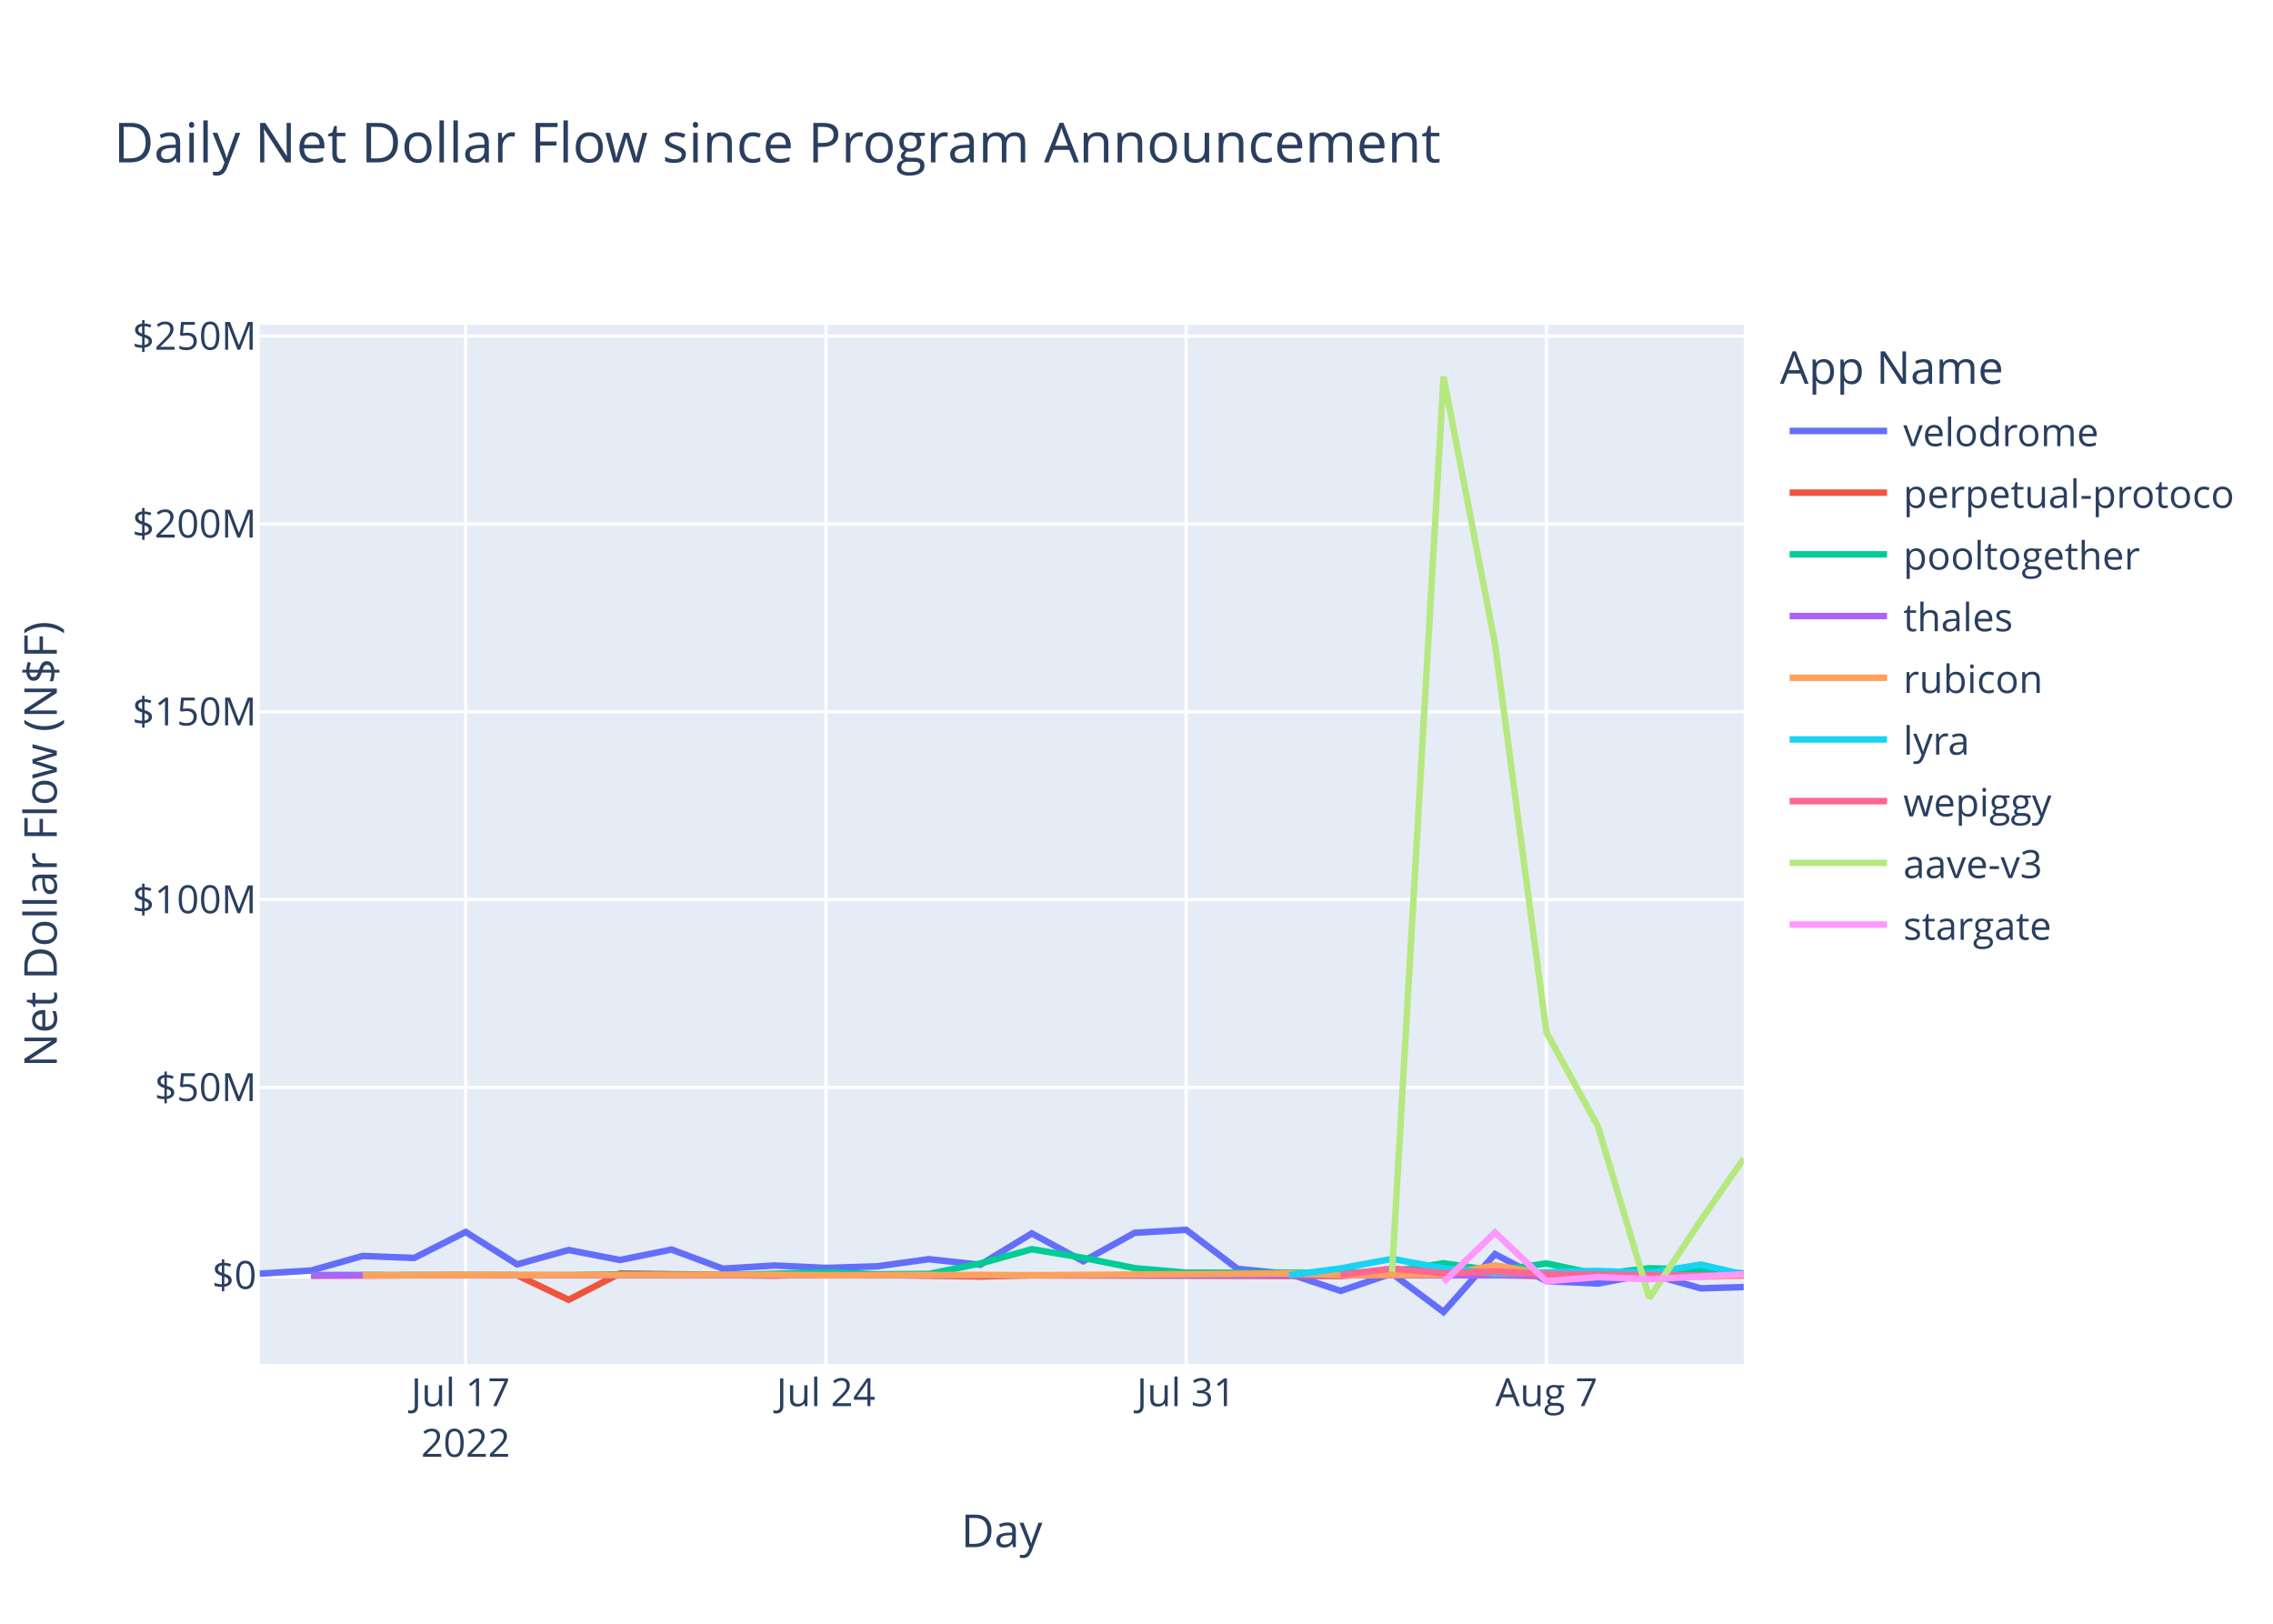
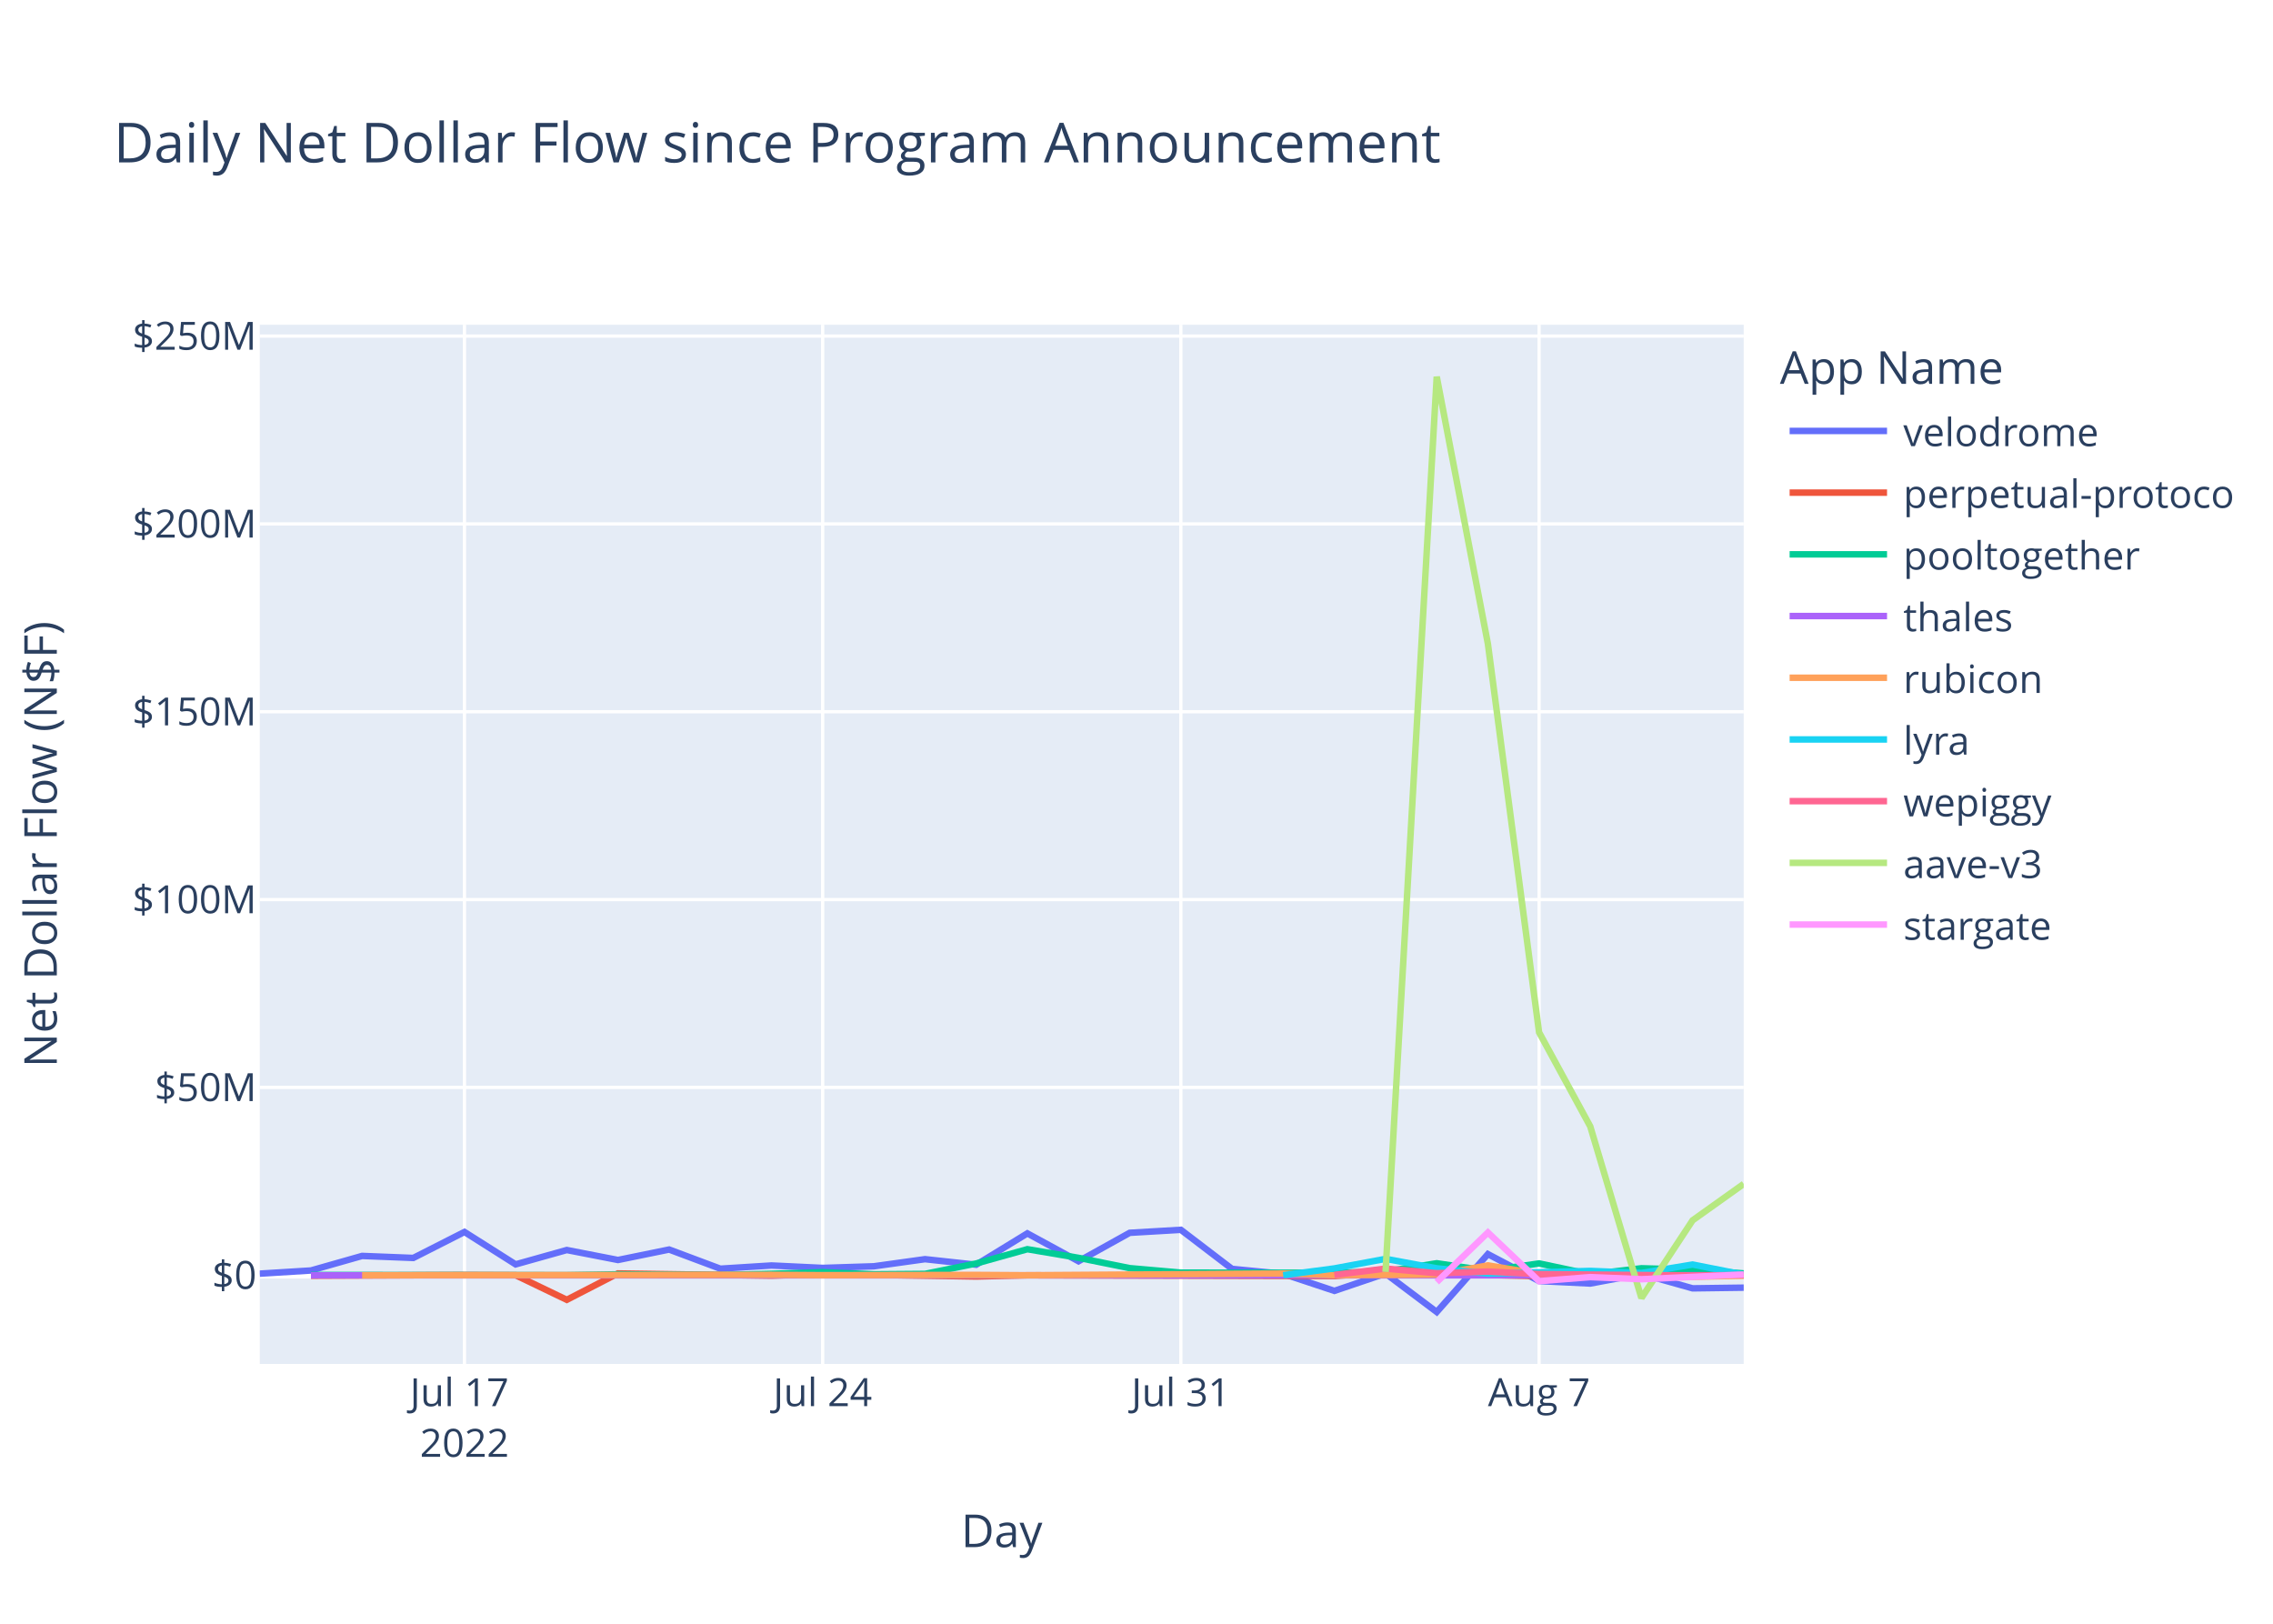
<svg xmlns="http://www.w3.org/2000/svg" class="main-svg" width="700" height="500" style="" viewBox="0 0 700 500">
  <rect x="0" y="0" width="700" height="500" style="fill: rgb(255, 255, 255); fill-opacity: 1;" />
-   <defs id="defs-8b2820">
+   <defs id="defs-b28157">
    <g class="clips">
-       <clipPath id="clip8b2820xyplot" class="plotclip">
+       <clipPath id="clipb28157xyplot" class="plotclip">
        <rect width="457" height="320" />
      </clipPath>
-       <clipPath class="axesclip" id="clip8b2820x">
+       <clipPath class="axesclip" id="clipb28157x">
        <rect x="80" y="0" width="457" height="500" />
      </clipPath>
-       <clipPath class="axesclip" id="clip8b2820y">
+       <clipPath class="axesclip" id="clipb28157y">
        <rect x="0" y="100" width="700" height="320" />
      </clipPath>
-       <clipPath class="axesclip" id="clip8b2820xy">
+       <clipPath class="axesclip" id="clipb28157xy">
        <rect x="80" y="100" width="457" height="320" />
      </clipPath>
    </g>
    <g class="gradients" />
    <g class="patterns" />
  </defs>
  <g class="bglayer">
    <rect class="bg" x="80" y="100" width="457" height="320" style="fill: rgb(229, 236, 246); fill-opacity: 1; stroke-width: 0;" />
  </g>
  <g class="layer-below">
    <g class="imagelayer" />
    <g class="shapelayer" />
  </g>
  <g class="cartesianlayer">
    <g class="subplot xy">
      <g class="layer-subplot">
        <g class="shapelayer" />
        <g class="imagelayer" />
      </g>
      <g class="minor-gridlayer">
        <g class="x" />
        <g class="y" />
      </g>
      <g class="gridlayer">
        <g class="x">
-           <path class="xgrid crisp" transform="translate(143.4,0)" d="M0,100v320" style="stroke: rgb(255, 255, 255); stroke-opacity: 1; stroke-width: 1px;" />
-           <path class="xgrid crisp" transform="translate(254.35,0)" d="M0,100v320" style="stroke: rgb(255, 255, 255); stroke-opacity: 1; stroke-width: 1px;" />
-           <path class="xgrid crisp" transform="translate(365.3,0)" d="M0,100v320" style="stroke: rgb(255, 255, 255); stroke-opacity: 1; stroke-width: 1px;" />
-           <path class="xgrid crisp" transform="translate(476.25,0)" d="M0,100v320" style="stroke: rgb(255, 255, 255); stroke-opacity: 1; stroke-width: 1px;" />
+           <path class="xgrid crisp" transform="translate(143.04,0)" d="M0,100v320" style="stroke: rgb(255, 255, 255); stroke-opacity: 1; stroke-width: 1px;" />
+           <path class="xgrid crisp" transform="translate(253.35,0)" d="M0,100v320" style="stroke: rgb(255, 255, 255); stroke-opacity: 1; stroke-width: 1px;" />
+           <path class="xgrid crisp" transform="translate(363.66,0)" d="M0,100v320" style="stroke: rgb(255, 255, 255); stroke-opacity: 1; stroke-width: 1px;" />
+           <path class="xgrid crisp" transform="translate(473.98,0)" d="M0,100v320" style="stroke: rgb(255, 255, 255); stroke-opacity: 1; stroke-width: 1px;" />
        </g>
        <g class="y">
          <path class="ygrid crisp" transform="translate(0,334.85)" d="M80,0h457" style="stroke: rgb(255, 255, 255); stroke-opacity: 1; stroke-width: 1px;" />
          <path class="ygrid crisp" transform="translate(0,277.01)" d="M80,0h457" style="stroke: rgb(255, 255, 255); stroke-opacity: 1; stroke-width: 1px;" />
          <path class="ygrid crisp" transform="translate(0,219.17)" d="M80,0h457" style="stroke: rgb(255, 255, 255); stroke-opacity: 1; stroke-width: 1px;" />
          <path class="ygrid crisp" transform="translate(0,161.33)" d="M80,0h457" style="stroke: rgb(255, 255, 255); stroke-opacity: 1; stroke-width: 1px;" />
          <path class="ygrid crisp" transform="translate(0,103.49)" d="M80,0h457" style="stroke: rgb(255, 255, 255); stroke-opacity: 1; stroke-width: 1px;" />
        </g>
      </g>
      <g class="zerolinelayer">
        <path class="yzl zl crisp" transform="translate(0,392.69)" d="M80,0h457" style="stroke: rgb(255, 255, 255); stroke-opacity: 1; stroke-width: 2px;" />
      </g>
      <path class="xlines-below" />
      <path class="ylines-below" />
      <g class="overlines-below" />
      <g class="xaxislayer-below" />
      <g class="yaxislayer-below" />
      <g class="overaxes-below" />
-       <g class="plot" transform="translate(80,100)" clip-path="url(#clip8b2820xyplot)">
+       <g class="plot" transform="translate(80,100)" clip-path="url(#clipb28157xyplot)">
        <g class="scatterlayer mlayer">
-           <g class="trace scatter trace086915" style="stroke-miterlimit: 2; opacity: 1;">
-             <g class="fills" />
-             <g class="errorbars" />
-             <g class="lines">
-               <path class="js-line" d="M0,292.2L15.85,291.22L31.7,286.74L47.55,287.36L63.4,279.36L79.25,289.34L95.1,284.92L110.95,287.99L126.8,284.77L142.65,290.67L158.5,289.68L174.35,290.43L190.2,289.93L206.05,287.74L221.9,289.45L237.75,279.8L253.6,288.38L269.45,279.62L285.3,278.7L301.15,290.73L317,292.25L332.85,297.5L348.7,292.16L364.55,304L380.4,286.18L396.25,294.47L412.1,295.24L427.95,292.28L443.8,296.72L457,296.33" style="vector-effect: non-scaling-stroke; fill: none; stroke: rgb(99, 110, 250); stroke-opacity: 1; stroke-width: 2px; opacity: 1;" />
-             </g>
-             <g class="points" />
-             <g class="text" />
-           </g>
-           <g class="trace scatter trace178083" style="stroke-miterlimit: 2; opacity: 1;">
-             <g class="fills" />
-             <g class="errorbars" />
-             <g class="lines">
-               <path class="js-line" d="M15.85,292.83L63.4,292.62L79.25,292.68L95.1,300.25L110.95,292.13L158.5,292.82L174.35,292.31L221.9,293.08L237.75,292.7L332.85,292.93L348.7,291.84L396.25,292.98L412.1,292.95L427.95,292.44L443.8,292.86L457,292.62" style="vector-effect: non-scaling-stroke; fill: none; stroke: rgb(239, 85, 59); stroke-opacity: 1; stroke-width: 2px; opacity: 1;" />
-             </g>
-             <g class="points" />
-             <g class="text" />
-           </g>
-           <g class="trace scatter tracee48963" style="stroke-miterlimit: 2; opacity: 1;">
-             <g class="fills" />
-             <g class="errorbars" />
-             <g class="lines">
-               <path class="js-line" d="M15.85,292.6L95.1,292.66L110.95,292.4L142.65,292.62L158.5,292.25L174.35,291.74L190.2,292.39L206.05,292.27L221.9,289.07L237.75,284.67L253.6,287.33L269.45,290.5L285.3,291.88L332.85,291.93L348.7,291.52L364.55,289L380.4,291.32L396.25,289.05L412.1,292.38L427.95,290.54L443.8,290.98L457,292.13" style="vector-effect: non-scaling-stroke; fill: none; stroke: rgb(0, 204, 150); stroke-opacity: 1; stroke-width: 2px; opacity: 1;" />
-             </g>
-             <g class="points" />
-             <g class="text" />
-           </g>
-           <g class="trace scatter trace298780" style="stroke-miterlimit: 2; opacity: 1;">
-             <g class="fills" />
-             <g class="errorbars" />
-             <g class="lines">
-               <path class="js-line" d="M15.85,292.71L412.1,292.71L427.95,292.7L457,292.65" style="vector-effect: non-scaling-stroke; fill: none; stroke: rgb(171, 99, 250); stroke-opacity: 1; stroke-width: 2px; opacity: 1;" />
-             </g>
-             <g class="points" />
-             <g class="text" />
-           </g>
-           <g class="trace scatter tracefeb644" style="stroke-miterlimit: 2; opacity: 1;">
-             <g class="fills" />
-             <g class="errorbars" />
-             <g class="lines">
-               <path class="js-line" d="M31.7,292.69L158.5,292.56L174.35,292.67L221.9,292.59L237.75,292.69L317,292.16L332.85,292.66L364.55,292.49L380.4,289.65L396.25,292.28L412.1,291.67L443.8,293.16L457,292.83" style="vector-effect: non-scaling-stroke; fill: none; stroke: rgb(255, 161, 90); stroke-opacity: 1; stroke-width: 2px; opacity: 1;" />
-             </g>
-             <g class="points" />
-             <g class="text" />
-           </g>
-           <g class="trace scatter trace8504ca" style="stroke-miterlimit: 2; opacity: 1;">
-             <g class="fills" />
-             <g class="errorbars" />
-             <g class="lines">
-               <path class="js-line" d="M317,292.67L332.85,290.58L348.7,287.64L364.55,290.55L380.4,292.19L412.1,291.35L427.95,291.99L443.8,289.39L457,292.46" style="vector-effect: non-scaling-stroke; fill: none; stroke: rgb(25, 211, 243); stroke-opacity: 1; stroke-width: 2px; opacity: 1;" />
-             </g>
-             <g class="points" />
-             <g class="text" />
-           </g>
-           <g class="trace scatter trace1f35ee" style="stroke-miterlimit: 2; opacity: 1;">
-             <g class="fills" />
-             <g class="errorbars" />
-             <g class="lines">
-               <path class="js-line" d="M332.85,292.6L348.7,290.63L364.55,292.06L380.4,291.56L396.25,292.33L443.8,292.76L457,292.63" style="vector-effect: non-scaling-stroke; fill: none; stroke: rgb(255, 102, 146); stroke-opacity: 1; stroke-width: 2px; opacity: 1;" />
-             </g>
-             <g class="points" />
-             <g class="text" />
-           </g>
-           <g class="trace scatter tracee848d4" style="stroke-miterlimit: 2; opacity: 1;">
-             <g class="fills" />
-             <g class="errorbars" />
-             <g class="lines">
-               <path class="js-line" d="M348.7,291.65L364.55,16L380.4,98.27L396.25,217.89L412.1,246.86L427.95,299.7L443.8,275.78L457,256.79" style="vector-effect: non-scaling-stroke; fill: none; stroke: rgb(182, 232, 128); stroke-opacity: 1; stroke-width: 2px; opacity: 1;" />
-             </g>
-             <g class="points" />
-             <g class="text" />
-           </g>
-           <g class="trace scatter trace484a32" style="stroke-miterlimit: 2; opacity: 1;">
-             <g class="fills" />
-             <g class="errorbars" />
-             <g class="lines">
-               <path class="js-line" d="M364.55,294.8L380.4,279.53L396.25,294.51L412.1,293.26L427.95,293.91L457,292.39" style="vector-effect: non-scaling-stroke; fill: none; stroke: rgb(255, 151, 255); stroke-opacity: 1; stroke-width: 2px; opacity: 1;" />
+           <g class="trace scatter trace7389d5" style="stroke-miterlimit: 2; opacity: 1;">
+             <g class="fills" />
+             <g class="errorbars" />
+             <g class="lines">
+               <path class="js-line" d="M0,292.2L15.76,291.22L31.52,286.74L47.28,287.36L63.04,279.36L78.8,289.34L94.55,284.92L110.31,287.99L126.07,284.77L141.83,290.67L157.59,289.68L173.35,290.43L189.11,289.93L204.87,287.74L220.63,289.45L236.39,279.8L252.15,288.38L267.91,279.62L283.66,278.7L299.42,290.73L315.18,292.25L330.94,297.5L346.7,292.16L362.46,304L378.22,286.18L393.98,294.47L409.74,295.24L425.5,292.28L441.26,296.72L457,296.51" style="vector-effect: non-scaling-stroke; fill: none; stroke: rgb(99, 110, 250); stroke-opacity: 1; stroke-width: 2px; opacity: 1;" />
+             </g>
+             <g class="points" />
+             <g class="text" />
+           </g>
+           <g class="trace scatter traced1f828" style="stroke-miterlimit: 2; opacity: 1;">
+             <g class="fills" />
+             <g class="errorbars" />
+             <g class="lines">
+               <path class="js-line" d="M15.76,292.83L63.04,292.62L78.8,292.68L94.55,300.25L110.31,292.13L157.59,292.82L173.35,292.31L220.63,293.08L236.39,292.7L330.94,292.93L346.7,291.84L393.98,292.98L409.74,292.95L425.5,292.44L441.26,292.86L457,292.62" style="vector-effect: non-scaling-stroke; fill: none; stroke: rgb(239, 85, 59); stroke-opacity: 1; stroke-width: 2px; opacity: 1;" />
+             </g>
+             <g class="points" />
+             <g class="text" />
+           </g>
+           <g class="trace scatter trace0dffc5" style="stroke-miterlimit: 2; opacity: 1;">
+             <g class="fills" />
+             <g class="errorbars" />
+             <g class="lines">
+               <path class="js-line" d="M15.76,292.6L94.55,292.66L110.31,292.4L141.83,292.62L157.59,292.25L173.35,291.74L189.11,292.39L204.87,292.27L220.63,289.07L236.39,284.67L252.15,287.33L267.91,290.5L283.66,291.88L330.94,291.93L346.7,291.52L362.46,289L378.22,291.32L393.98,289.05L409.74,292.38L425.5,290.54L441.26,290.98L457,292.12" style="vector-effect: non-scaling-stroke; fill: none; stroke: rgb(0, 204, 150); stroke-opacity: 1; stroke-width: 2px; opacity: 1;" />
+             </g>
+             <g class="points" />
+             <g class="text" />
+           </g>
+           <g class="trace scatter traced1cec6" style="stroke-miterlimit: 2; opacity: 1;">
+             <g class="fills" />
+             <g class="errorbars" />
+             <g class="lines">
+               <path class="js-line" d="M15.76,292.71L409.74,292.71L425.5,292.7L457,292.66" style="vector-effect: non-scaling-stroke; fill: none; stroke: rgb(171, 99, 250); stroke-opacity: 1; stroke-width: 2px; opacity: 1;" />
+             </g>
+             <g class="points" />
+             <g class="text" />
+           </g>
+           <g class="trace scatter traceedd47a" style="stroke-miterlimit: 2; opacity: 1;">
+             <g class="fills" />
+             <g class="errorbars" />
+             <g class="lines">
+               <path class="js-line" d="M31.52,292.69L157.59,292.56L173.35,292.67L220.63,292.59L236.39,292.69L315.18,292.16L330.94,292.66L362.46,292.49L378.22,289.65L393.98,292.28L409.74,291.67L441.26,293.16L457,292.84" style="vector-effect: non-scaling-stroke; fill: none; stroke: rgb(255, 161, 90); stroke-opacity: 1; stroke-width: 2px; opacity: 1;" />
+             </g>
+             <g class="points" />
+             <g class="text" />
+           </g>
+           <g class="trace scatter trace7b94b1" style="stroke-miterlimit: 2; opacity: 1;">
+             <g class="fills" />
+             <g class="errorbars" />
+             <g class="lines">
+               <path class="js-line" d="M315.18,292.67L330.94,290.58L346.7,287.64L362.46,290.55L378.22,292.19L409.74,291.35L425.5,291.99L441.26,289.39L457,292.51" style="vector-effect: non-scaling-stroke; fill: none; stroke: rgb(25, 211, 243); stroke-opacity: 1; stroke-width: 2px; opacity: 1;" />
+             </g>
+             <g class="points" />
+             <g class="text" />
+           </g>
+           <g class="trace scatter traceaccb3c" style="stroke-miterlimit: 2; opacity: 1;">
+             <g class="fills" />
+             <g class="errorbars" />
+             <g class="lines">
+               <path class="js-line" d="M330.94,292.6L346.7,290.63L362.46,292.06L378.22,291.56L393.98,292.33L441.26,292.76L457,292.62" style="vector-effect: non-scaling-stroke; fill: none; stroke: rgb(255, 102, 146); stroke-opacity: 1; stroke-width: 2px; opacity: 1;" />
+             </g>
+             <g class="points" />
+             <g class="text" />
+           </g>
+           <g class="trace scatter trace72f655" style="stroke-miterlimit: 2; opacity: 1;">
+             <g class="fills" />
+             <g class="errorbars" />
+             <g class="lines">
+               <path class="js-line" d="M346.7,291.65L362.46,16L378.22,98.27L393.98,217.89L409.74,246.86L425.5,299.7L441.26,275.78L457,264.56" style="vector-effect: non-scaling-stroke; fill: none; stroke: rgb(182, 232, 128); stroke-opacity: 1; stroke-width: 2px; opacity: 1;" />
+             </g>
+             <g class="points" />
+             <g class="text" />
+           </g>
+           <g class="trace scatter trace1f740c" style="stroke-miterlimit: 2; opacity: 1;">
+             <g class="fills" />
+             <g class="errorbars" />
+             <g class="lines">
+               <path class="js-line" d="M362.46,294.8L378.22,279.53L393.98,294.51L409.74,293.26L425.5,293.91L457,292.46" style="vector-effect: non-scaling-stroke; fill: none; stroke: rgb(255, 151, 255); stroke-opacity: 1; stroke-width: 2px; opacity: 1;" />
            </g>
            <g class="points" />
            <g class="text" />
          </g>
        </g>
      </g>
      <g class="overplot" />
      <path class="xlines-above crisp" d="M0,0" style="fill: none;" />
      <path class="ylines-above crisp" d="M0,0" style="fill: none;" />
      <g class="overlines-above" />
      <g class="xaxislayer-above">
        <g class="xtick">
-           <text text-anchor="middle" x="0" y="433" transform="translate(143.4,0)" style="font-family: 'Open Sans', verdana, arial, sans-serif; font-size: 12px; fill: rgb(42, 63, 95); fill-opacity: 1; white-space: pre; opacity: 1;">
+           <text text-anchor="middle" x="0" y="433" transform="translate(143.04,0)" style="font-family: 'Open Sans', verdana, arial, sans-serif; font-size: 12px; fill: rgb(42, 63, 95); fill-opacity: 1; white-space: pre; opacity: 1;">
            <tspan class="line" dy="0em" x="0" y="433">Jul 17</tspan>
            <tspan class="line" dy="1.3em" x="0" y="433">2022</tspan>
          </text>
        </g>
        <g class="xtick">
-           <text text-anchor="middle" x="0" y="433" style="font-family: 'Open Sans', verdana, arial, sans-serif; font-size: 12px; fill: rgb(42, 63, 95); fill-opacity: 1; white-space: pre; opacity: 1;" transform="translate(254.35,0)">Jul 24</text>
+           <text text-anchor="middle" x="0" y="433" style="font-family: 'Open Sans', verdana, arial, sans-serif; font-size: 12px; fill: rgb(42, 63, 95); fill-opacity: 1; white-space: pre; opacity: 1;" transform="translate(253.35,0)">Jul 24</text>
        </g>
        <g class="xtick">
-           <text text-anchor="middle" x="0" y="433" style="font-family: 'Open Sans', verdana, arial, sans-serif; font-size: 12px; fill: rgb(42, 63, 95); fill-opacity: 1; white-space: pre; opacity: 1;" transform="translate(365.3,0)">Jul 31</text>
+           <text text-anchor="middle" x="0" y="433" style="font-family: 'Open Sans', verdana, arial, sans-serif; font-size: 12px; fill: rgb(42, 63, 95); fill-opacity: 1; white-space: pre; opacity: 1;" transform="translate(363.66,0)">Jul 31</text>
        </g>
        <g class="xtick">
-           <text text-anchor="middle" x="0" y="433" style="font-family: 'Open Sans', verdana, arial, sans-serif; font-size: 12px; fill: rgb(42, 63, 95); fill-opacity: 1; white-space: pre; opacity: 1;" transform="translate(476.25,0)">Aug 7</text>
+           <text text-anchor="middle" x="0" y="433" style="font-family: 'Open Sans', verdana, arial, sans-serif; font-size: 12px; fill: rgb(42, 63, 95); fill-opacity: 1; white-space: pre; opacity: 1;" transform="translate(473.98,0)">Aug 7</text>
        </g>
      </g>
      <g class="yaxislayer-above">
        <g class="ytick">
          <text text-anchor="end" x="79" y="4.2" transform="translate(0,392.69)" style="font-family: 'Open Sans', verdana, arial, sans-serif; font-size: 12px; fill: rgb(42, 63, 95); fill-opacity: 1; white-space: pre; opacity: 1;">$0</text>
        </g>
        <g class="ytick">
          <text text-anchor="end" x="79" y="4.2" style="font-family: 'Open Sans', verdana, arial, sans-serif; font-size: 12px; fill: rgb(42, 63, 95); fill-opacity: 1; white-space: pre; opacity: 1;" transform="translate(0,334.85)">$50M</text>
        </g>
        <g class="ytick">
          <text text-anchor="end" x="79" y="4.2" style="font-family: 'Open Sans', verdana, arial, sans-serif; font-size: 12px; fill: rgb(42, 63, 95); fill-opacity: 1; white-space: pre; opacity: 1;" transform="translate(0,277.01)">$100M</text>
        </g>
        <g class="ytick">
          <text text-anchor="end" x="79" y="4.2" style="font-family: 'Open Sans', verdana, arial, sans-serif; font-size: 12px; fill: rgb(42, 63, 95); fill-opacity: 1; white-space: pre; opacity: 1;" transform="translate(0,219.17)">$150M</text>
        </g>
        <g class="ytick">
          <text text-anchor="end" x="79" y="4.2" style="font-family: 'Open Sans', verdana, arial, sans-serif; font-size: 12px; fill: rgb(42, 63, 95); fill-opacity: 1; white-space: pre; opacity: 1;" transform="translate(0,161.33)">$200M</text>
        </g>
        <g class="ytick">
          <text text-anchor="end" x="79" y="4.2" style="font-family: 'Open Sans', verdana, arial, sans-serif; font-size: 12px; fill: rgb(42, 63, 95); fill-opacity: 1; white-space: pre; opacity: 1;" transform="translate(0,103.49)">$250M</text>
        </g>
      </g>
      <g class="overaxes-above" />
    </g>
  </g>
  <g class="polarlayer" />
  <g class="smithlayer" />
  <g class="ternarylayer" />
  <g class="geolayer" />
  <g class="funnelarealayer" />
  <g class="pielayer" />
  <g class="iciclelayer" />
  <g class="treemaplayer" />
  <g class="sunburstlayer" />
  <g class="glimages" />
-   <defs id="topdefs-8b2820">
+   <defs id="topdefs-b28157">
    <g class="clips" />
-     <clipPath id="legend8b2820">
+     <clipPath id="legendb28157">
      <rect width="142" height="200" x="0" y="0" />
    </clipPath>
  </defs>
  <g class="layer-above">
    <g class="imagelayer" />
    <g class="shapelayer" />
  </g>
  <g class="infolayer">
    <g class="legend" pointer-events="all" transform="translate(546.14,100)">
      <rect class="bg" shape-rendering="crispEdges" style="stroke: rgb(68, 68, 68); stroke-opacity: 1; fill: rgb(255, 255, 255); fill-opacity: 1; stroke-width: 0px;" width="142" height="200" x="0" y="0" />
-       <g class="scrollbox" transform="" clip-path="url(#legend8b2820)">
+       <g class="scrollbox" transform="" clip-path="url(#legendb28157)">
        <text class="legendtitletext" text-anchor="start" x="2" y="18.2" style="font-family: 'Open Sans', verdana, arial, sans-serif; font-size: 14px; fill: rgb(42, 63, 95); fill-opacity: 1; white-space: pre;">App Name</text>
        <g class="groups" transform="">
          <g class="traces" transform="translate(0,32.7)" style="opacity: 1;">
            <text class="legendtext" text-anchor="start" x="40" y="4.68" style="font-family: 'Open Sans', verdana, arial, sans-serif; font-size: 12px; fill: rgb(42, 63, 95); fill-opacity: 1; white-space: pre;">velodrome</text>
            <g class="layers" style="opacity: 1;">
              <g class="legendfill" />
              <g class="legendlines">
                <path class="js-line" d="M5,0h30" style="fill: none; stroke: rgb(99, 110, 250); stroke-opacity: 1; stroke-width: 2px;" />
              </g>
              <g class="legendsymbols">
                <g class="legendpoints" />
              </g>
            </g>
            <rect class="legendtoggle" x="0" y="-9.5" width="136.734" height="19" style="fill: rgb(0, 0, 0); fill-opacity: 0;" />
          </g>
        </g>
        <g class="groups" transform="">
          <g class="traces" transform="translate(0,51.7)" style="opacity: 1;">
            <text class="legendtext" text-anchor="start" x="40" y="4.68" style="font-family: 'Open Sans', verdana, arial, sans-serif; font-size: 12px; fill: rgb(42, 63, 95); fill-opacity: 1; white-space: pre;">perpetual-protocol</text>
            <g class="layers" style="opacity: 1;">
              <g class="legendfill" />
              <g class="legendlines">
                <path class="js-line" d="M5,0h30" style="fill: none; stroke: rgb(239, 85, 59); stroke-opacity: 1; stroke-width: 2px;" />
              </g>
              <g class="legendsymbols">
                <g class="legendpoints" />
              </g>
            </g>
            <rect class="legendtoggle" x="0" y="-9.5" width="136.734" height="19" style="fill: rgb(0, 0, 0); fill-opacity: 0;" />
          </g>
        </g>
        <g class="groups" transform="">
          <g class="traces" transform="translate(0,70.7)" style="opacity: 1;">
            <text class="legendtext" text-anchor="start" x="40" y="4.68" style="font-family: 'Open Sans', verdana, arial, sans-serif; font-size: 12px; fill: rgb(42, 63, 95); fill-opacity: 1; white-space: pre;">pooltogether</text>
            <g class="layers" style="opacity: 1;">
              <g class="legendfill" />
              <g class="legendlines">
                <path class="js-line" d="M5,0h30" style="fill: none; stroke: rgb(0, 204, 150); stroke-opacity: 1; stroke-width: 2px;" />
              </g>
              <g class="legendsymbols">
                <g class="legendpoints" />
              </g>
            </g>
            <rect class="legendtoggle" x="0" y="-9.5" width="136.734" height="19" style="fill: rgb(0, 0, 0); fill-opacity: 0;" />
          </g>
        </g>
        <g class="groups" transform="">
          <g class="traces" transform="translate(0,89.7)" style="opacity: 1;">
            <text class="legendtext" text-anchor="start" x="40" y="4.68" style="font-family: 'Open Sans', verdana, arial, sans-serif; font-size: 12px; fill: rgb(42, 63, 95); fill-opacity: 1; white-space: pre;">thales</text>
            <g class="layers" style="opacity: 1;">
              <g class="legendfill" />
              <g class="legendlines">
                <path class="js-line" d="M5,0h30" style="fill: none; stroke: rgb(171, 99, 250); stroke-opacity: 1; stroke-width: 2px;" />
              </g>
              <g class="legendsymbols">
                <g class="legendpoints" />
              </g>
            </g>
            <rect class="legendtoggle" x="0" y="-9.5" width="136.734" height="19" style="fill: rgb(0, 0, 0); fill-opacity: 0;" />
          </g>
        </g>
        <g class="groups" transform="">
          <g class="traces" transform="translate(0,108.7)" style="opacity: 1;">
            <text class="legendtext" text-anchor="start" x="40" y="4.68" style="font-family: 'Open Sans', verdana, arial, sans-serif; font-size: 12px; fill: rgb(42, 63, 95); fill-opacity: 1; white-space: pre;">rubicon</text>
            <g class="layers" style="opacity: 1;">
              <g class="legendfill" />
              <g class="legendlines">
                <path class="js-line" d="M5,0h30" style="fill: none; stroke: rgb(255, 161, 90); stroke-opacity: 1; stroke-width: 2px;" />
              </g>
              <g class="legendsymbols">
                <g class="legendpoints" />
              </g>
            </g>
            <rect class="legendtoggle" x="0" y="-9.5" width="136.734" height="19" style="fill: rgb(0, 0, 0); fill-opacity: 0;" />
          </g>
        </g>
        <g class="groups" transform="">
          <g class="traces" transform="translate(0,127.7)" style="opacity: 1;">
            <text class="legendtext" text-anchor="start" x="40" y="4.68" style="font-family: 'Open Sans', verdana, arial, sans-serif; font-size: 12px; fill: rgb(42, 63, 95); fill-opacity: 1; white-space: pre;">lyra</text>
            <g class="layers" style="opacity: 1;">
              <g class="legendfill" />
              <g class="legendlines">
                <path class="js-line" d="M5,0h30" style="fill: none; stroke: rgb(25, 211, 243); stroke-opacity: 1; stroke-width: 2px;" />
              </g>
              <g class="legendsymbols">
                <g class="legendpoints" />
              </g>
            </g>
            <rect class="legendtoggle" x="0" y="-9.5" width="136.734" height="19" style="fill: rgb(0, 0, 0); fill-opacity: 0;" />
          </g>
        </g>
        <g class="groups" transform="">
          <g class="traces" transform="translate(0,146.7)" style="opacity: 1;">
            <text class="legendtext" text-anchor="start" x="40" y="4.68" style="font-family: 'Open Sans', verdana, arial, sans-serif; font-size: 12px; fill: rgb(42, 63, 95); fill-opacity: 1; white-space: pre;">wepiggy</text>
            <g class="layers" style="opacity: 1;">
              <g class="legendfill" />
              <g class="legendlines">
                <path class="js-line" d="M5,0h30" style="fill: none; stroke: rgb(255, 102, 146); stroke-opacity: 1; stroke-width: 2px;" />
              </g>
              <g class="legendsymbols">
                <g class="legendpoints" />
              </g>
            </g>
            <rect class="legendtoggle" x="0" y="-9.5" width="136.734" height="19" style="fill: rgb(0, 0, 0); fill-opacity: 0;" />
          </g>
        </g>
        <g class="groups" transform="">
          <g class="traces" transform="translate(0,165.7)" style="opacity: 1;">
            <text class="legendtext" text-anchor="start" x="40" y="4.68" style="font-family: 'Open Sans', verdana, arial, sans-serif; font-size: 12px; fill: rgb(42, 63, 95); fill-opacity: 1; white-space: pre;">aave-v3</text>
            <g class="layers" style="opacity: 1;">
              <g class="legendfill" />
              <g class="legendlines">
                <path class="js-line" d="M5,0h30" style="fill: none; stroke: rgb(182, 232, 128); stroke-opacity: 1; stroke-width: 2px;" />
              </g>
              <g class="legendsymbols">
                <g class="legendpoints" />
              </g>
            </g>
            <rect class="legendtoggle" x="0" y="-9.5" width="136.734" height="19" style="fill: rgb(0, 0, 0); fill-opacity: 0;" />
          </g>
        </g>
        <g class="groups" transform="">
          <g class="traces" transform="translate(0,184.7)" style="opacity: 1;">
            <text class="legendtext" text-anchor="start" x="40" y="4.68" style="font-family: 'Open Sans', verdana, arial, sans-serif; font-size: 12px; fill: rgb(42, 63, 95); fill-opacity: 1; white-space: pre;">stargate</text>
            <g class="layers" style="opacity: 1;">
              <g class="legendfill" />
              <g class="legendlines">
                <path class="js-line" d="M5,0h30" style="fill: none; stroke: rgb(255, 151, 255); stroke-opacity: 1; stroke-width: 2px;" />
              </g>
              <g class="legendsymbols">
                <g class="legendpoints" />
              </g>
            </g>
            <rect class="legendtoggle" x="0" y="-9.5" width="136.734" height="19" style="fill: rgb(0, 0, 0); fill-opacity: 0;" />
          </g>
        </g>
      </g>
      <rect class="scrollbar" rx="20" ry="3" width="0" height="0" style="fill: rgb(128, 139, 164); fill-opacity: 1;" x="0" y="0" />
    </g>
    <g class="g-gtitle">
      <text class="gtitle" x="35" y="50" text-anchor="start" dy="0em" style="font-family: 'Open Sans', verdana, arial, sans-serif; font-size: 17px; fill: rgb(42, 63, 95); opacity: 1; font-weight: normal; white-space: pre;">Daily Net Dollar Flow since Program Announcement</text>
    </g>
    <g class="g-xtitle">
      <text class="xtitle" x="308.5" y="476.409" text-anchor="middle" style="font-family: 'Open Sans', verdana, arial, sans-serif; font-size: 14px; fill: rgb(42, 63, 95); opacity: 1; font-weight: normal; white-space: pre;">Day</text>
    </g>
    <g class="g-ytitle">
      <text class="ytitle" transform="rotate(-90,17.49688,260)" x="17.497" y="260" text-anchor="middle" style="font-family: 'Open Sans', verdana, arial, sans-serif; font-size: 14px; fill: rgb(42, 63, 95); opacity: 1; font-weight: normal; white-space: pre;">Net Dollar Flow (N$F)</text>
    </g>
  </g>
</svg>
